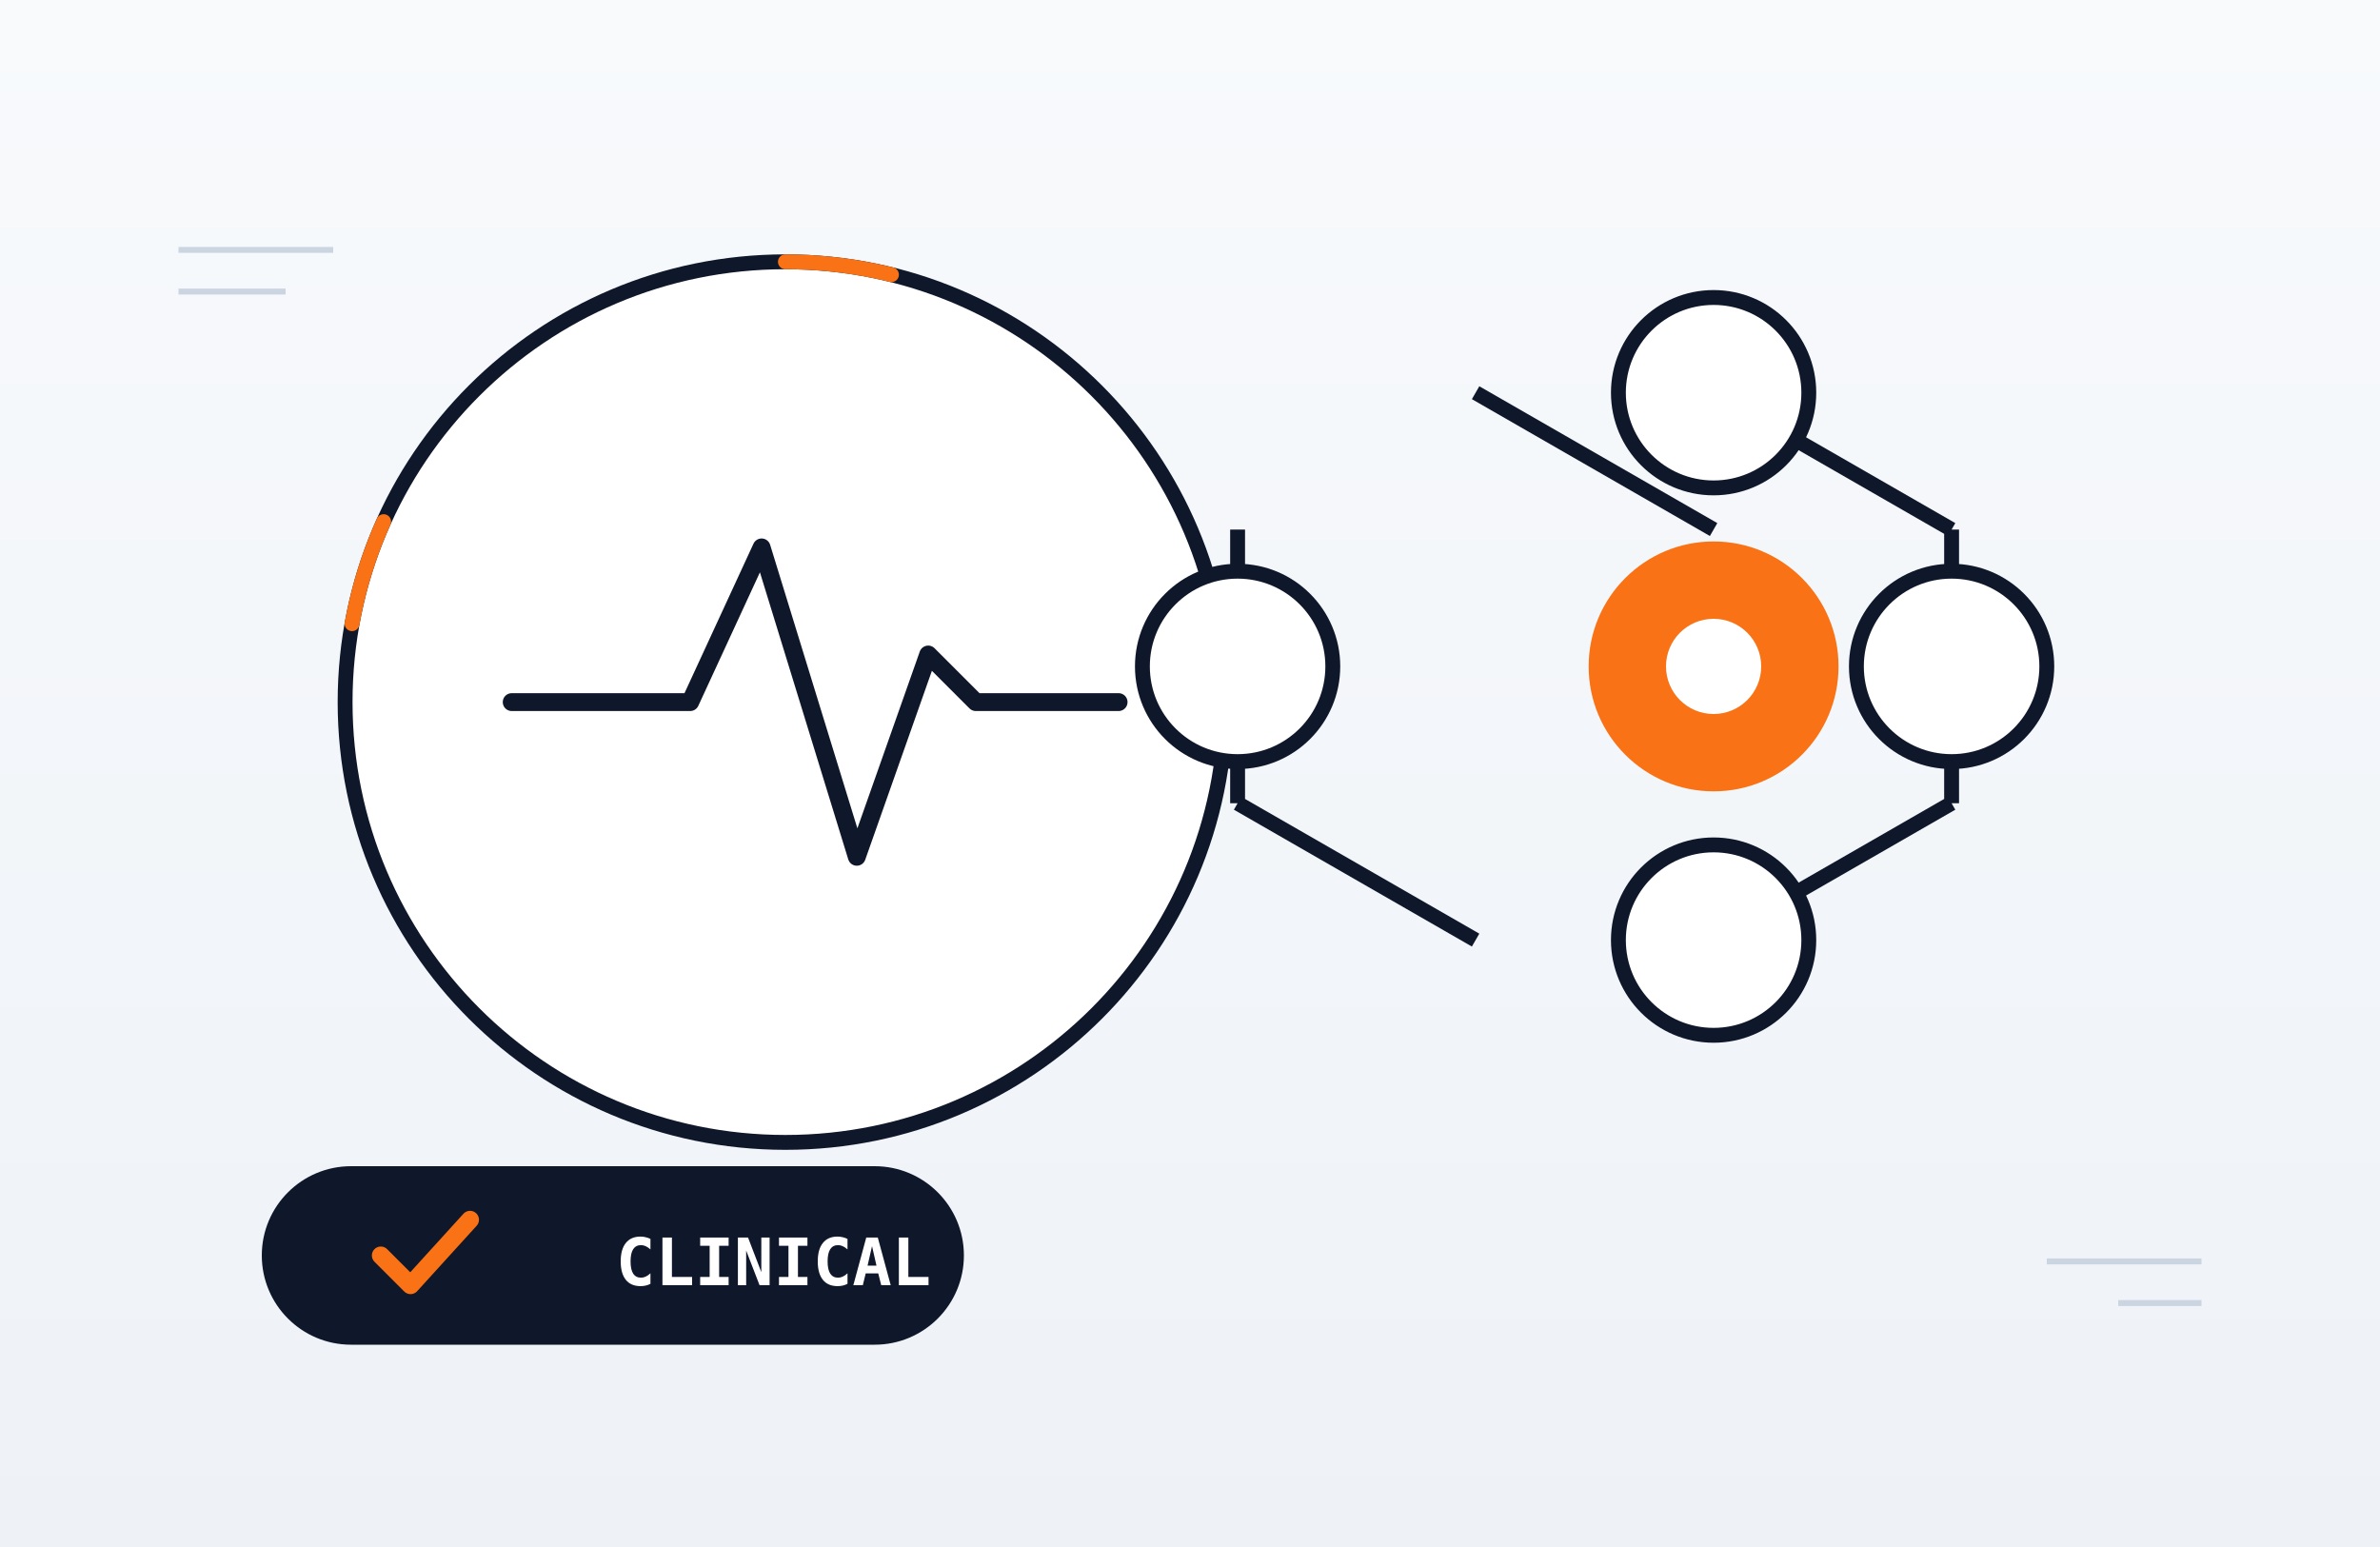
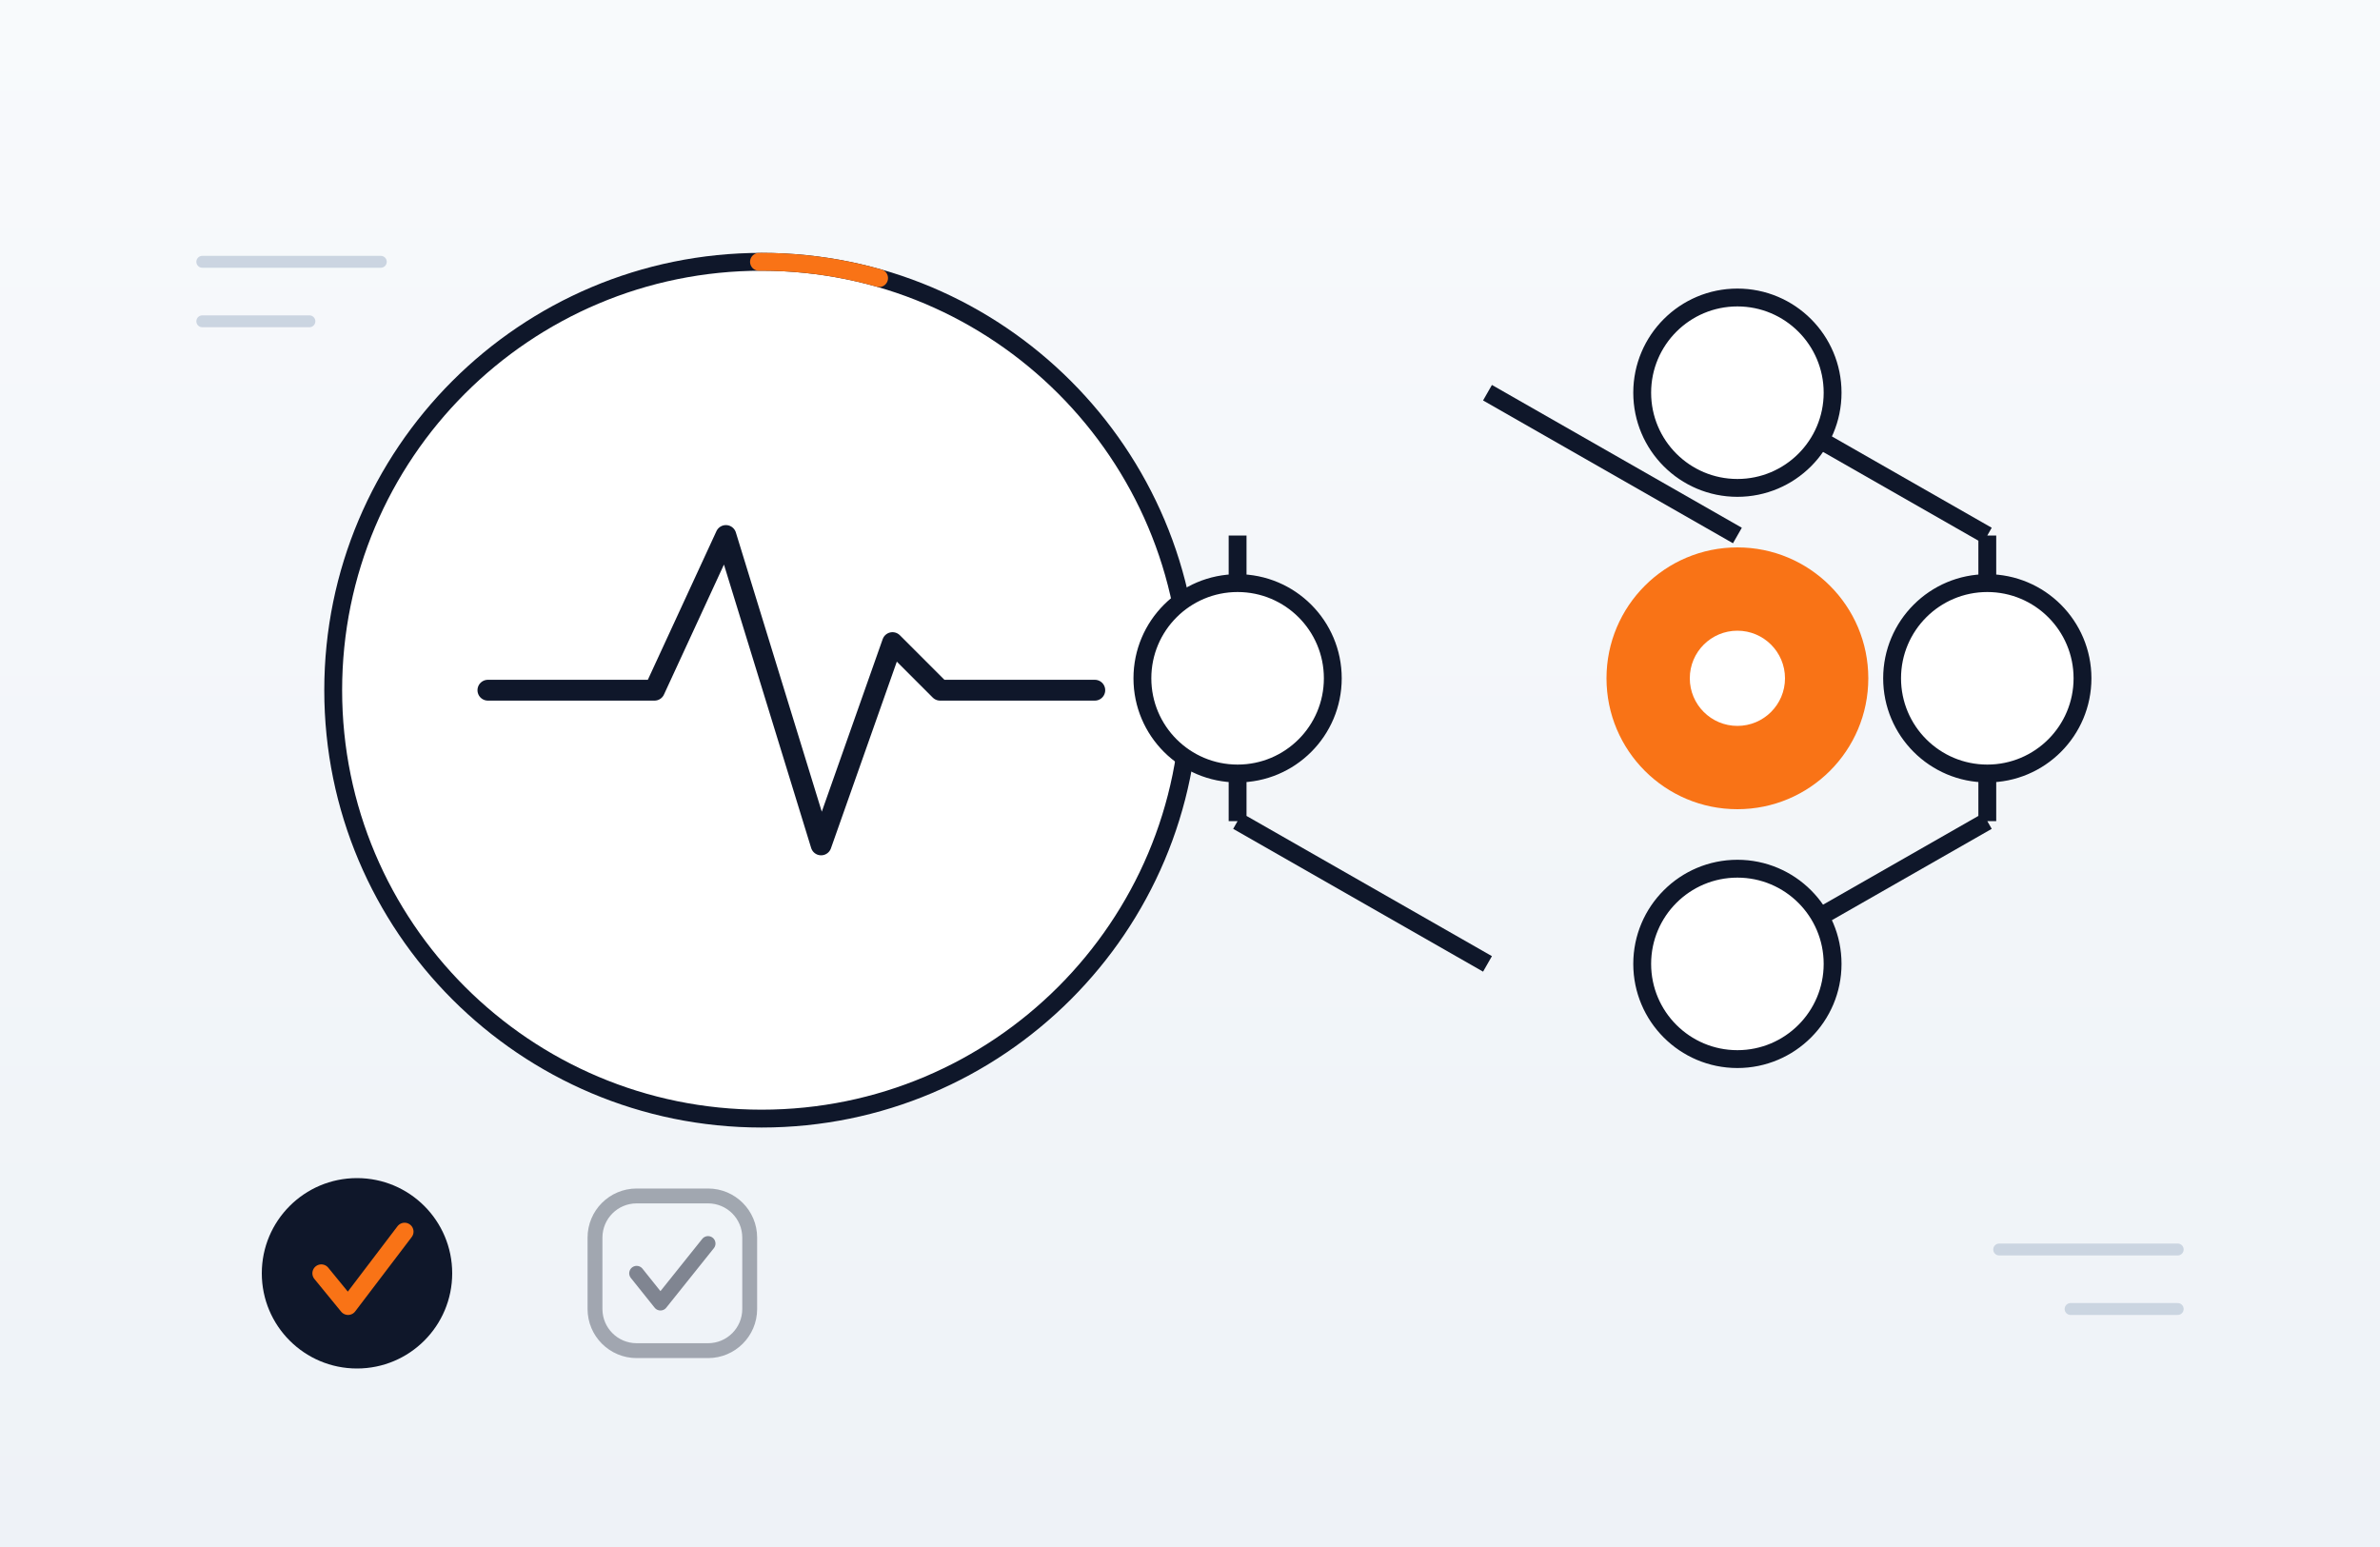
<svg xmlns="http://www.w3.org/2000/svg" viewBox="0 0 400 260" role="img" aria-label="Femtech ve sağlık teknolojileri">
  <defs>
    <linearGradient id="ftBg" x1="0" y1="0" x2="0" y2="1">
      <stop offset="0%" stop-color="#f8fafc" />
      <stop offset="100%" stop-color="#eef2f7" />
    </linearGradient>
  </defs>
  <rect width="400" height="260" fill="url(#ftBg)" />
-   <g transform="translate(132 118)">
-     <circle r="74" fill="#ffffff" stroke="#0f172a" stroke-width="2.5" />
-     <circle r="74" fill="none" stroke="#f97316" stroke-width="2.5" stroke-dasharray="18 344" stroke-linecap="round" transform="rotate(-90)" />
-     <path d="M-46 0h30l12-26 16 52 12-34 8 8h24" fill="none" stroke="#0f172a" stroke-width="3" stroke-linecap="round" stroke-linejoin="round" />
+   <g transform="translate(128 116)">
+     <circle r="72" fill="#ffffff" stroke="#0f172a" stroke-width="3" />
+     <circle r="72" fill="none" stroke="#f97316" stroke-width="3" stroke-dasharray="20 432" stroke-linecap="round" transform="rotate(-90)" />
+     <path d="M-46 0h28l12-26 16 52 12-34 8 8h26" fill="none" stroke="#0f172a" stroke-width="3.5" stroke-linecap="round" stroke-linejoin="round" />
  </g>
-   <g stroke="#0f172a" stroke-width="2.5" fill="#ffffff">
-     <path d="M288 66l40 23M328 89v46M328 135l-40 23M248 158l-40-23M208 135V89M248 66l40 23" fill="none" />
-     <circle cx="288" cy="66" r="16" />
-     <circle cx="328" cy="112" r="16" />
-     <circle cx="288" cy="158" r="16" />
-     <circle cx="208" cy="112" r="16" />
+   <g stroke="#0f172a" stroke-width="3" fill="#ffffff">
+     <path d="M292 66l42 24M334 90v48M334 138l-42 24M250 162l-42-24M208 138V90M250 66l42 24" fill="none" />
+     <circle cx="292" cy="66" r="16" />
+     <circle cx="334" cy="114" r="16" />
+     <circle cx="292" cy="162" r="16" />
+     <circle cx="208" cy="114" r="16" />
  </g>
-   <circle cx="288" cy="112" r="21" fill="#f97316" />
-   <circle cx="288" cy="112" r="8" fill="#ffffff" />
-   <g transform="translate(44 196)">
-     <rect width="118" height="30" rx="15" fill="#0f172a" />
-     <path d="M20 15l5 5 10-11" stroke="#f97316" stroke-width="3" fill="none" stroke-linecap="round" stroke-linejoin="round" />
-     <text x="86" y="20" font-family="ui-monospace,monospace" font-size="11" fill="#ffffff" text-anchor="middle" font-weight="700">CLINICAL</text>
+   <circle cx="292" cy="114" r="22" fill="#f97316" />
+   <circle cx="292" cy="114" r="8" fill="#ffffff" />
+   <g transform="translate(60 214)">
+     <circle r="16" fill="#0f172a" />
+     <path d="M-6 0l4.5 5.5L8-7" fill="none" stroke="#f97316" stroke-width="3" stroke-linecap="round" stroke-linejoin="round" />
  </g>
-   <g stroke="#cbd5e1" stroke-width="1">
-     <path d="M30 42h26M30 49h18M344 212h26M356 219h14" />
+   <g transform="translate(100 214)">
+     <rect x="0" y="-13" width="26" height="26" rx="7" fill="none" stroke="#0f172a" stroke-width="2.5" opacity=".35" />
+     <path d="M7 0l4 5 8-10" fill="none" stroke="#0f172a" stroke-width="2.5" stroke-linecap="round" stroke-linejoin="round" opacity=".5" />
+   </g>
+   <g stroke="#cbd5e1" stroke-width="2" stroke-linecap="round">
+     <path d="M34 44h30M34 54h18M336 210h30M348 220h18" />
  </g>
</svg>
